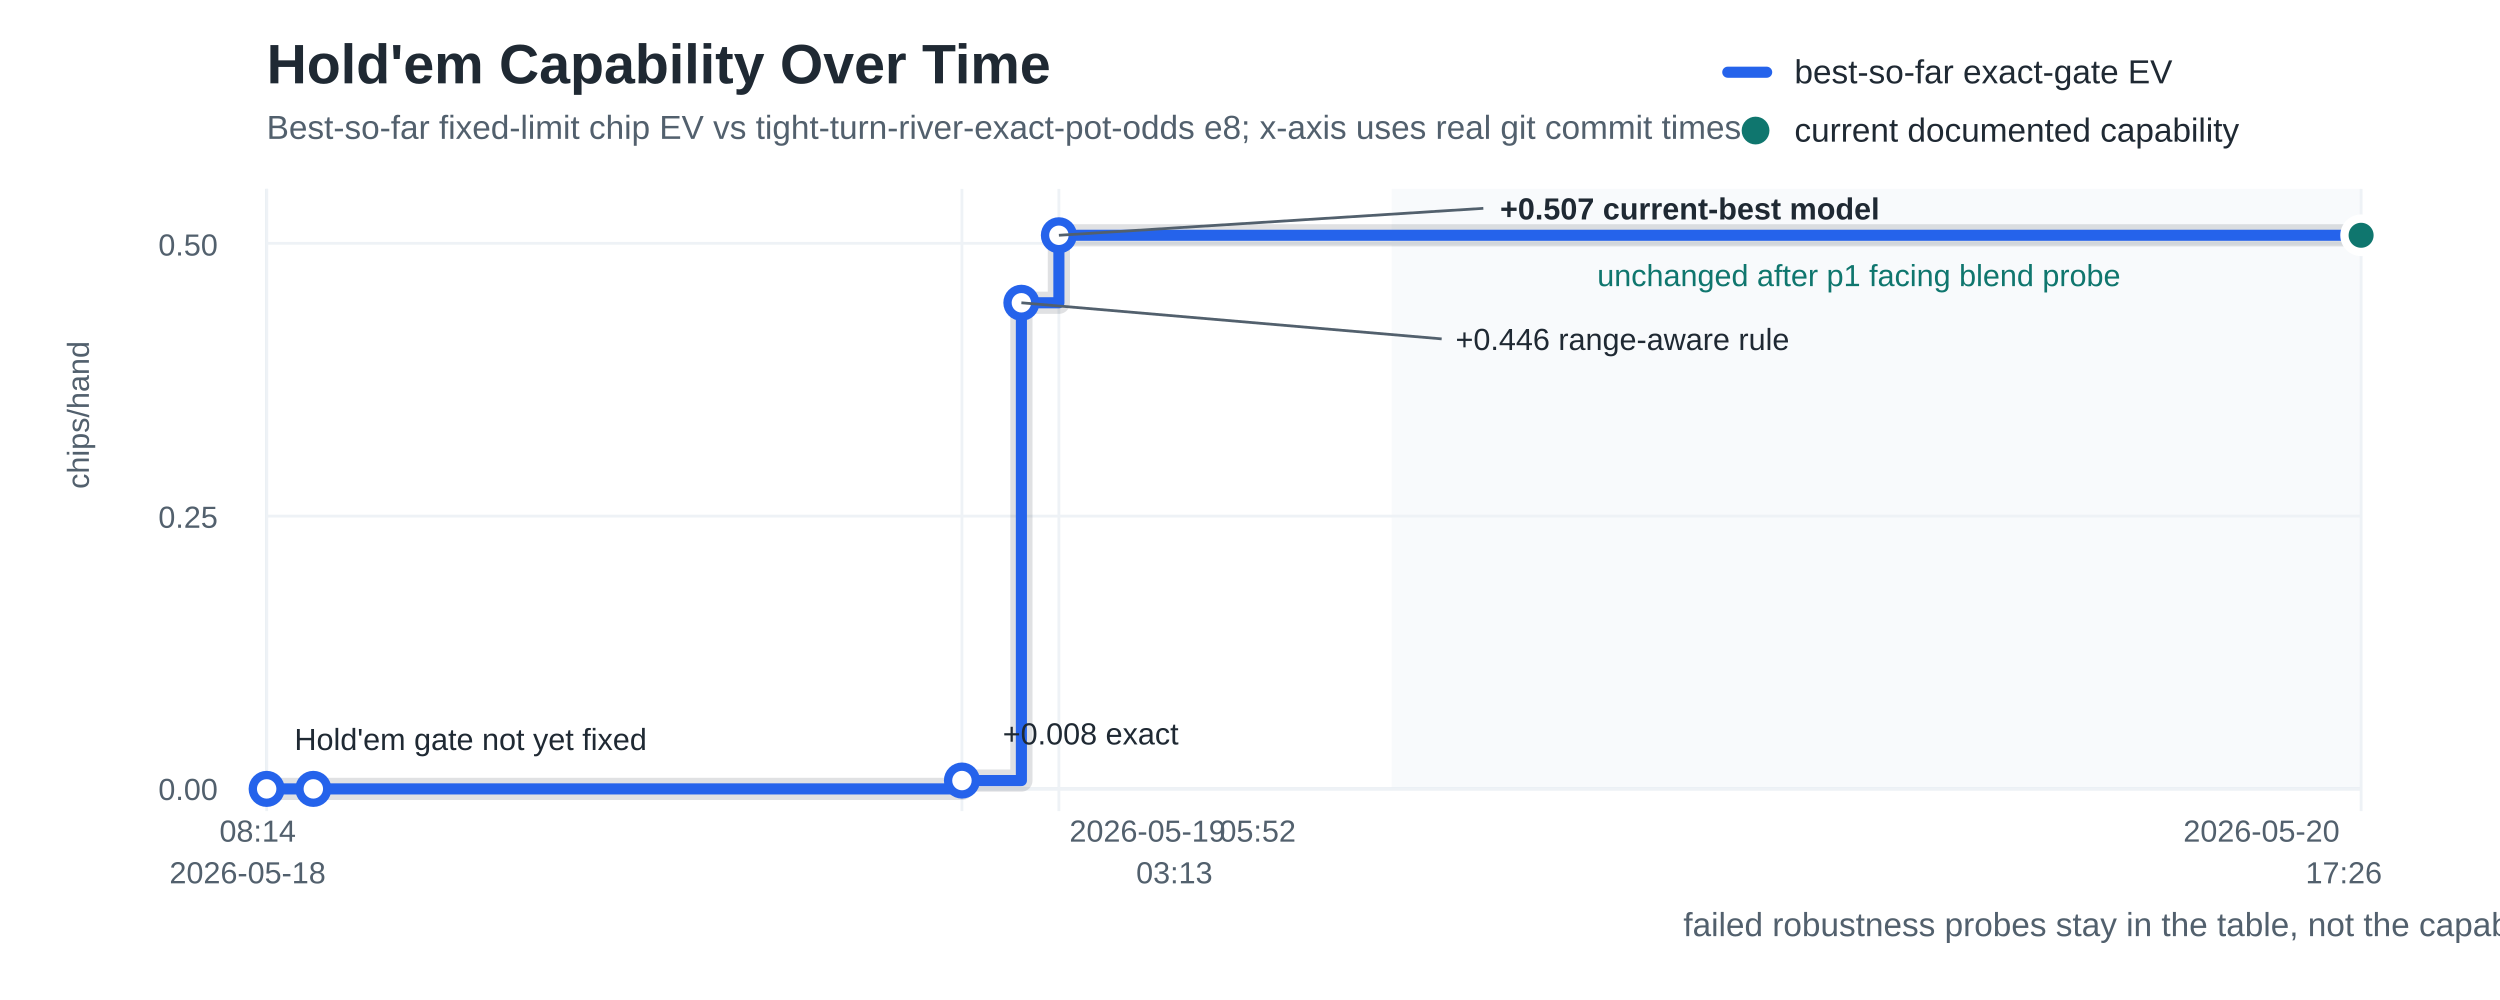
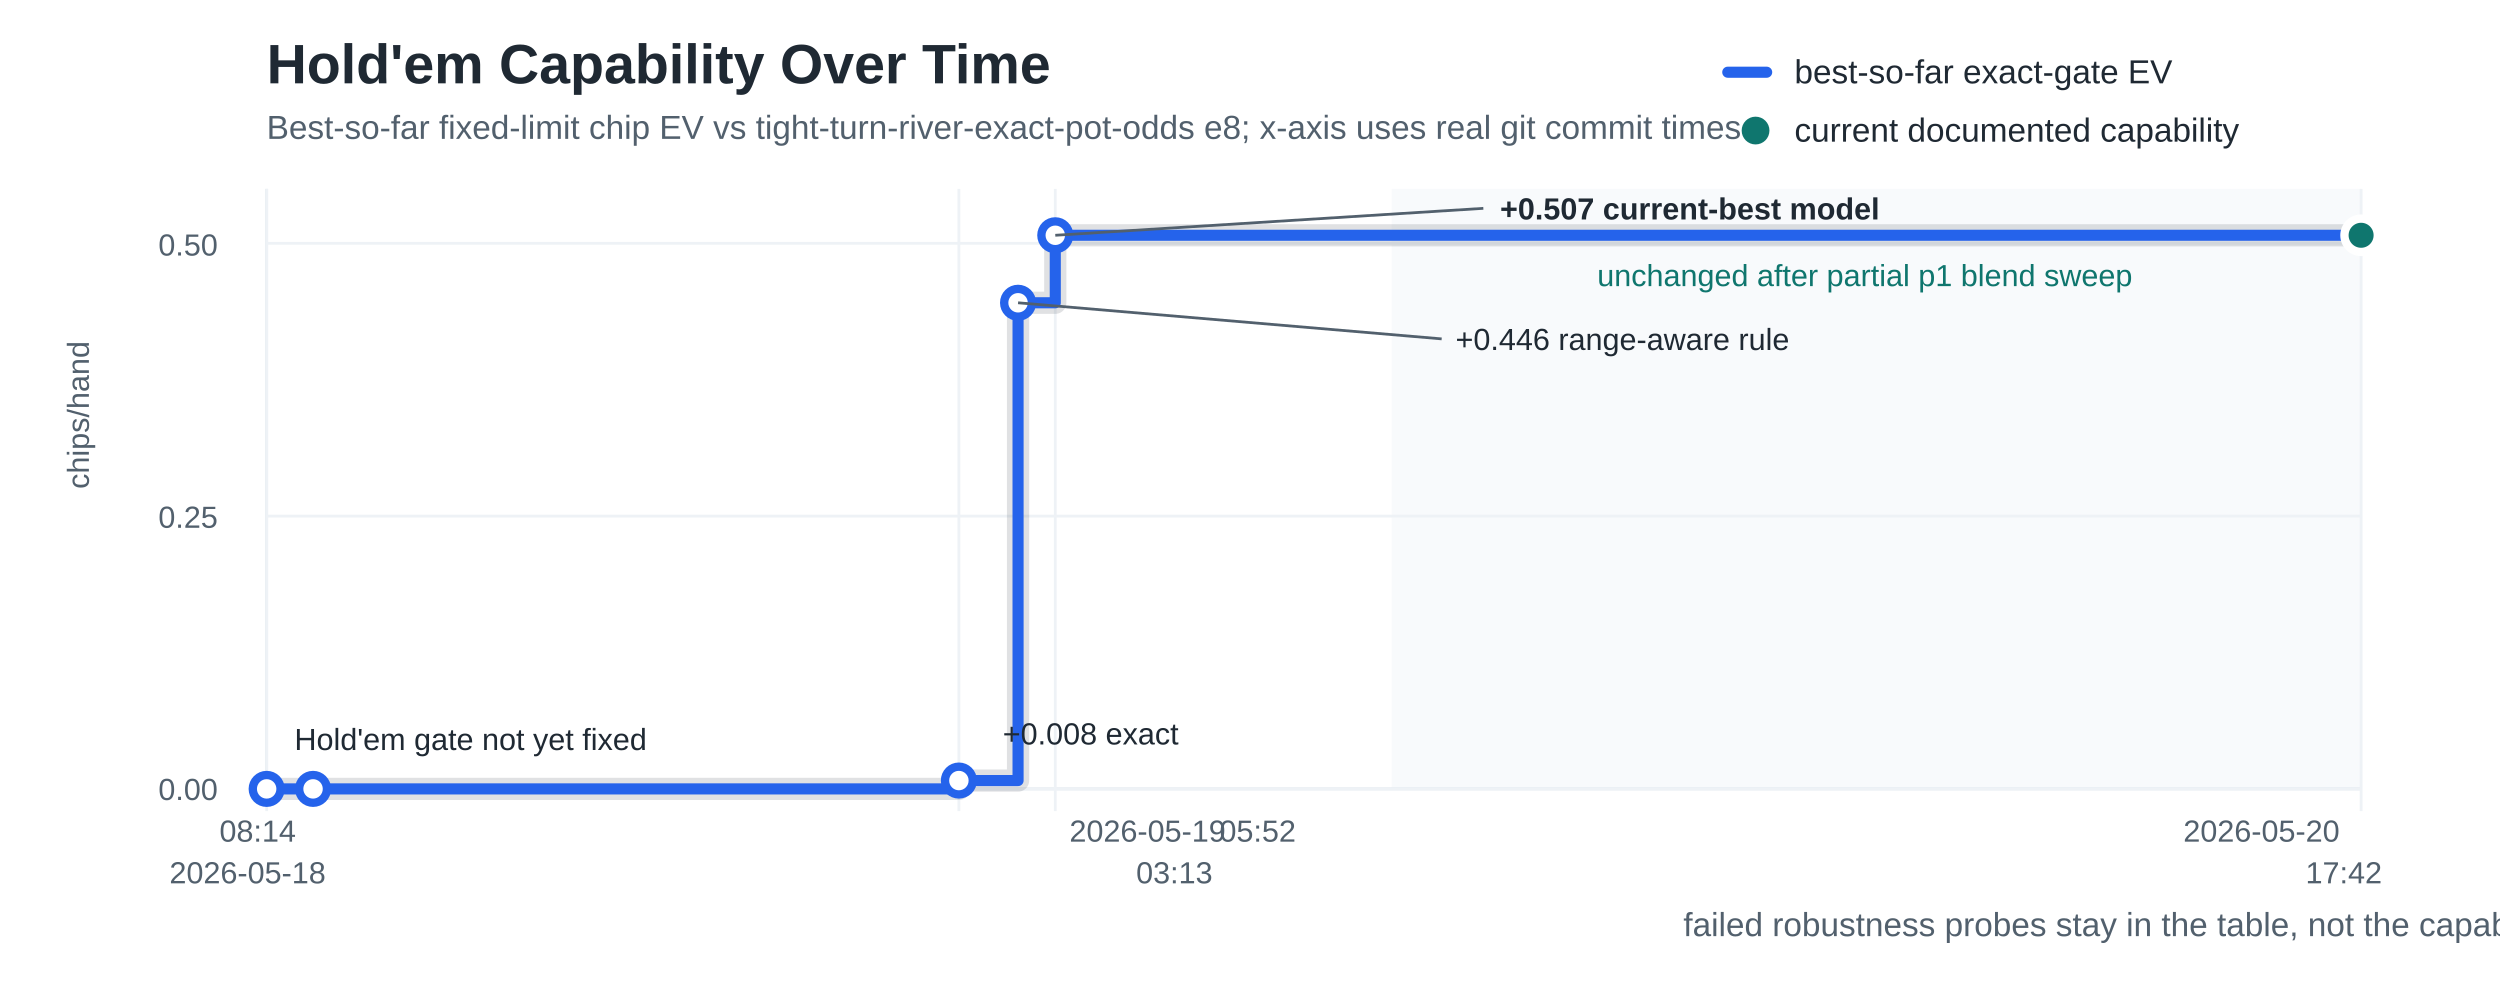
<svg xmlns="http://www.w3.org/2000/svg" width="900" height="360" viewBox="0 0 900 360" role="img" aria-labelledby="title desc">
  <rect width="900" height="360" fill="#ffffff" />
  <rect x="501" y="68" width="349" height="216" fill="#f8fafc" />
  <text x="96" y="30" font-family="Arial, Helvetica, sans-serif" font-size="20" font-weight="700" fill="#1f2933">Hold'em Capability Over Time</text>
  <text x="96" y="50" font-family="Arial, Helvetica, sans-serif" font-size="12" fill="#52606d">Best-so-far fixed-limit chip EV vs tight-turn-river-exact-pot-odds e8; x-axis uses real git commit times</text>
  <g stroke="#d9e2ec" stroke-width="1">
    <line x1="96" y1="284" x2="850" y2="284" />
    <line x1="96" y1="68" x2="96" y2="284" />
  </g>
  <g font-family="Arial, Helvetica, sans-serif" font-size="11" fill="#52606d">
    <line x1="96" y1="284.0" x2="850" y2="284.0" stroke="#eef2f6" stroke-width="1" />
    <text x="57" y="288">0.00</text>
    <line x1="96" y1="185.8" x2="850" y2="185.8" stroke="#eef2f6" stroke-width="1" />
    <text x="57" y="190">0.25</text>
    <line x1="96" y1="87.6" x2="850" y2="87.6" stroke="#eef2f6" stroke-width="1" />
    <text x="57" y="92">0.50</text>
    <text x="32" y="176" transform="rotate(-90 32 176)">chips/hand</text>
  </g>
  <g stroke="#eef2f6" stroke-width="1">
    <line x1="96.0" y1="68" x2="96.0" y2="292" />
-     <line x1="346.3" y1="68" x2="346.3" y2="292" />
-     <line x1="381.2" y1="68" x2="381.2" y2="292" />
+     <line x1="345.2" y1="68" x2="345.2" y2="292" />
+     <line x1="379.9" y1="68" x2="379.9" y2="292" />
    <line x1="850.0" y1="68" x2="850.0" y2="292" />
  </g>
-   <path d="M 96.0 284.0 L 112.8 284.0 L 112.8 284.0 L 346.3 284.0 L 346.3 281.0 L 367.7 281.0 L 367.7 109.0 L 381.2 109.0 L 381.2 84.7 L 825.3 84.7 L 825.3 84.7 L 828.7 84.7 L 828.7 84.7 L 830.8 84.7 L 830.8 84.7 L 832.4 84.7 L 832.4 84.7 L 834.4 84.7 L 834.4 84.7 L 840.9 84.7 L 840.9 84.7 L 844.4 84.7 L 844.4 84.7 L 845.6 84.7 L 845.6 84.7 L 848.0 84.7 L 848.0 84.7 L 850.0 84.7" fill="none" stroke="#1f2933" stroke-opacity="0.14" stroke-width="8" stroke-linecap="round" stroke-linejoin="round" />
-   <path d="M 96.0 284.0 L 112.8 284.0 L 112.8 284.0 L 346.3 284.0 L 346.3 281.0 L 367.7 281.0 L 367.7 109.0 L 381.2 109.0 L 381.2 84.7 L 825.3 84.7 L 825.3 84.7 L 828.7 84.7 L 828.7 84.7 L 830.8 84.7 L 830.8 84.7 L 832.4 84.7 L 832.4 84.7 L 834.4 84.7 L 834.4 84.7 L 840.9 84.7 L 840.9 84.7 L 844.4 84.7 L 844.4 84.7 L 845.6 84.7 L 845.6 84.7 L 848.0 84.7 L 848.0 84.7 L 850.0 84.7" fill="none" stroke="#2563eb" stroke-width="4" stroke-linecap="round" stroke-linejoin="round" />
+   <path d="M 96.0 284.0 L 112.7 284.0 L 112.7 284.0 L 345.2 284.0 L 345.2 281.0 L 366.5 281.0 L 366.5 109.0 L 379.9 109.0 L 379.9 84.7 L 821.9 84.7 L 821.9 84.7 L 825.3 84.7 L 825.3 84.7 L 827.3 84.7 L 827.3 84.7 L 829.0 84.7 L 829.0 84.7 L 830.9 84.7 L 830.9 84.7 L 837.5 84.7 L 837.5 84.7 L 840.9 84.7 L 840.9 84.7 L 842.1 84.7 L 842.1 84.7 L 844.5 84.7 L 844.5 84.7 L 846.5 84.7 L 846.5 84.7 L 850.0 84.7" fill="none" stroke="#1f2933" stroke-opacity="0.14" stroke-width="8" stroke-linecap="round" stroke-linejoin="round" />
+   <path d="M 96.0 284.0 L 112.7 284.0 L 112.7 284.0 L 345.2 284.0 L 345.2 281.0 L 366.5 281.0 L 366.5 109.0 L 379.9 109.0 L 379.9 84.7 L 821.9 84.7 L 821.9 84.7 L 825.3 84.7 L 825.3 84.7 L 827.3 84.7 L 827.3 84.7 L 829.0 84.7 L 829.0 84.7 L 830.9 84.7 L 830.9 84.7 L 837.5 84.7 L 837.5 84.7 L 840.9 84.7 L 840.9 84.7 L 842.1 84.7 L 842.1 84.7 L 844.5 84.7 L 844.5 84.7 L 846.5 84.7 L 846.5 84.7 L 850.0 84.7" fill="none" stroke="#2563eb" stroke-width="4" stroke-linecap="round" stroke-linejoin="round" />
  <g fill="#ffffff" stroke="#2563eb" stroke-width="3">
    <circle cx="96.0" cy="284.0" r="5" />
-     <circle cx="112.8" cy="284.0" r="5" />
-     <circle cx="346.3" cy="281.0" r="5" />
-     <circle cx="367.7" cy="109.0" r="5" />
-     <circle cx="381.2" cy="84.7" r="5" />
+     <circle cx="112.7" cy="284.0" r="5" />
+     <circle cx="345.2" cy="281.0" r="5" />
+     <circle cx="366.5" cy="109.0" r="5" />
+     <circle cx="379.9" cy="84.7" r="5" />
  </g>
  <circle cx="850.0" cy="84.7" r="6" fill="#0f766e" stroke="#ffffff" stroke-width="3" />
  <g font-family="Arial, Helvetica, sans-serif" font-size="11" fill="#1f2933">
    <text x="106" y="270">Hold'em gate not yet fixed</text>
    <text x="361" y="268">+0.008 exact</text>
-     <line x1="367.7" y1="109.0" x2="519" y2="122" stroke="#52606d" stroke-width="1" />
+     <line x1="366.5" y1="109.0" x2="519" y2="122" stroke="#52606d" stroke-width="1" />
    <text x="524" y="126">+0.446 range-aware rule</text>
-     <line x1="381.2" y1="84.7" x2="534" y2="75" stroke="#52606d" stroke-width="1" />
+     <line x1="379.9" y1="84.7" x2="534" y2="75" stroke="#52606d" stroke-width="1" />
    <text x="540" y="79" font-weight="700">+0.507 current-best model</text>
-     <text x="575" y="103" fill="#0f766e">unchanged after p1 facing blend probe</text>
+     <text x="575" y="103" fill="#0f766e">unchanged after partial p1 blend sweep</text>
  </g>
  <g font-family="Arial, Helvetica, sans-serif" font-size="11" fill="#52606d">
    <text x="61" y="318">2026-05-18</text>
    <text x="79" y="303">08:14</text>
    <text x="385" y="303">2026-05-19</text>
    <text x="409" y="318">03:13</text>
    <text x="439" y="303">05:52</text>
    <text x="786" y="303">2026-05-20</text>
-     <text x="830" y="318">17:26</text>
+     <text x="830" y="318">17:42</text>
  </g>
  <g font-family="Arial, Helvetica, sans-serif" font-size="12" fill="#1f2933">
    <rect x="620" y="24" width="18" height="4" fill="#2563eb" rx="2" />
    <text x="646" y="30">best-so-far exact-gate EV</text>
    <circle cx="632" cy="47" r="5" fill="#0f766e" />
    <text x="646" y="51">current documented capability</text>
    <text x="606" y="337" fill="#52606d">failed robustness probes stay in the table, not the capability line</text>
  </g>
</svg>
